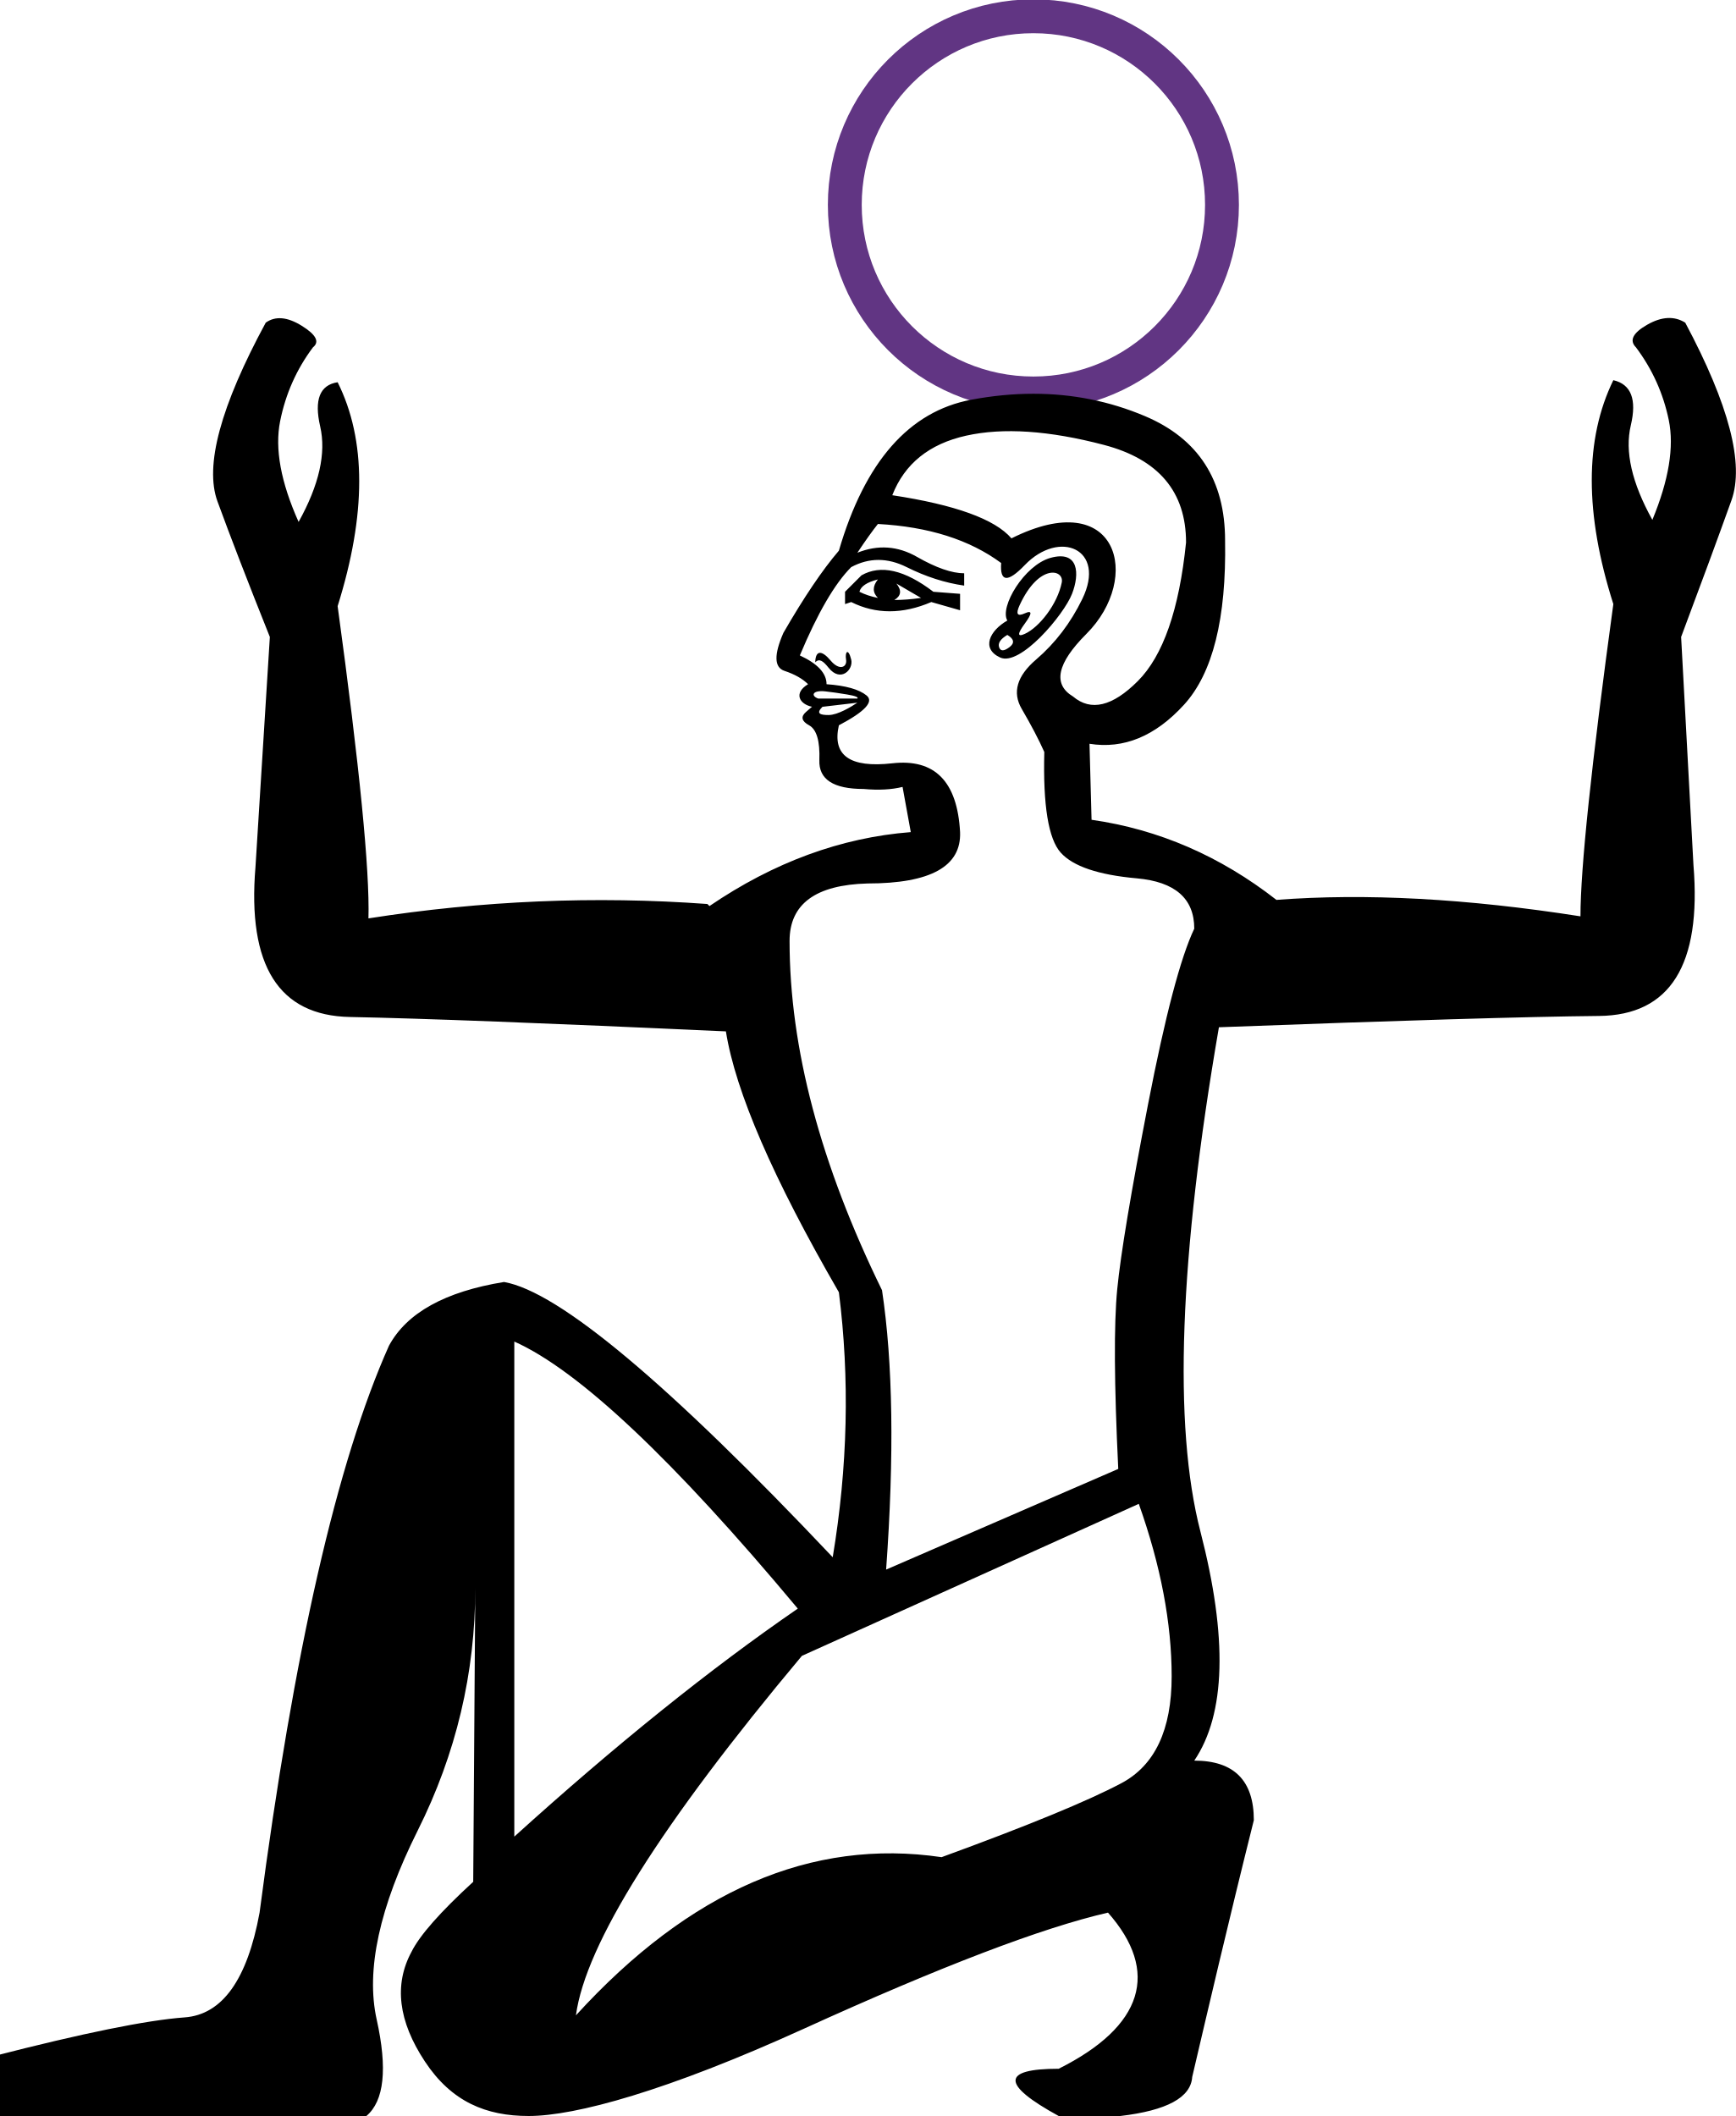
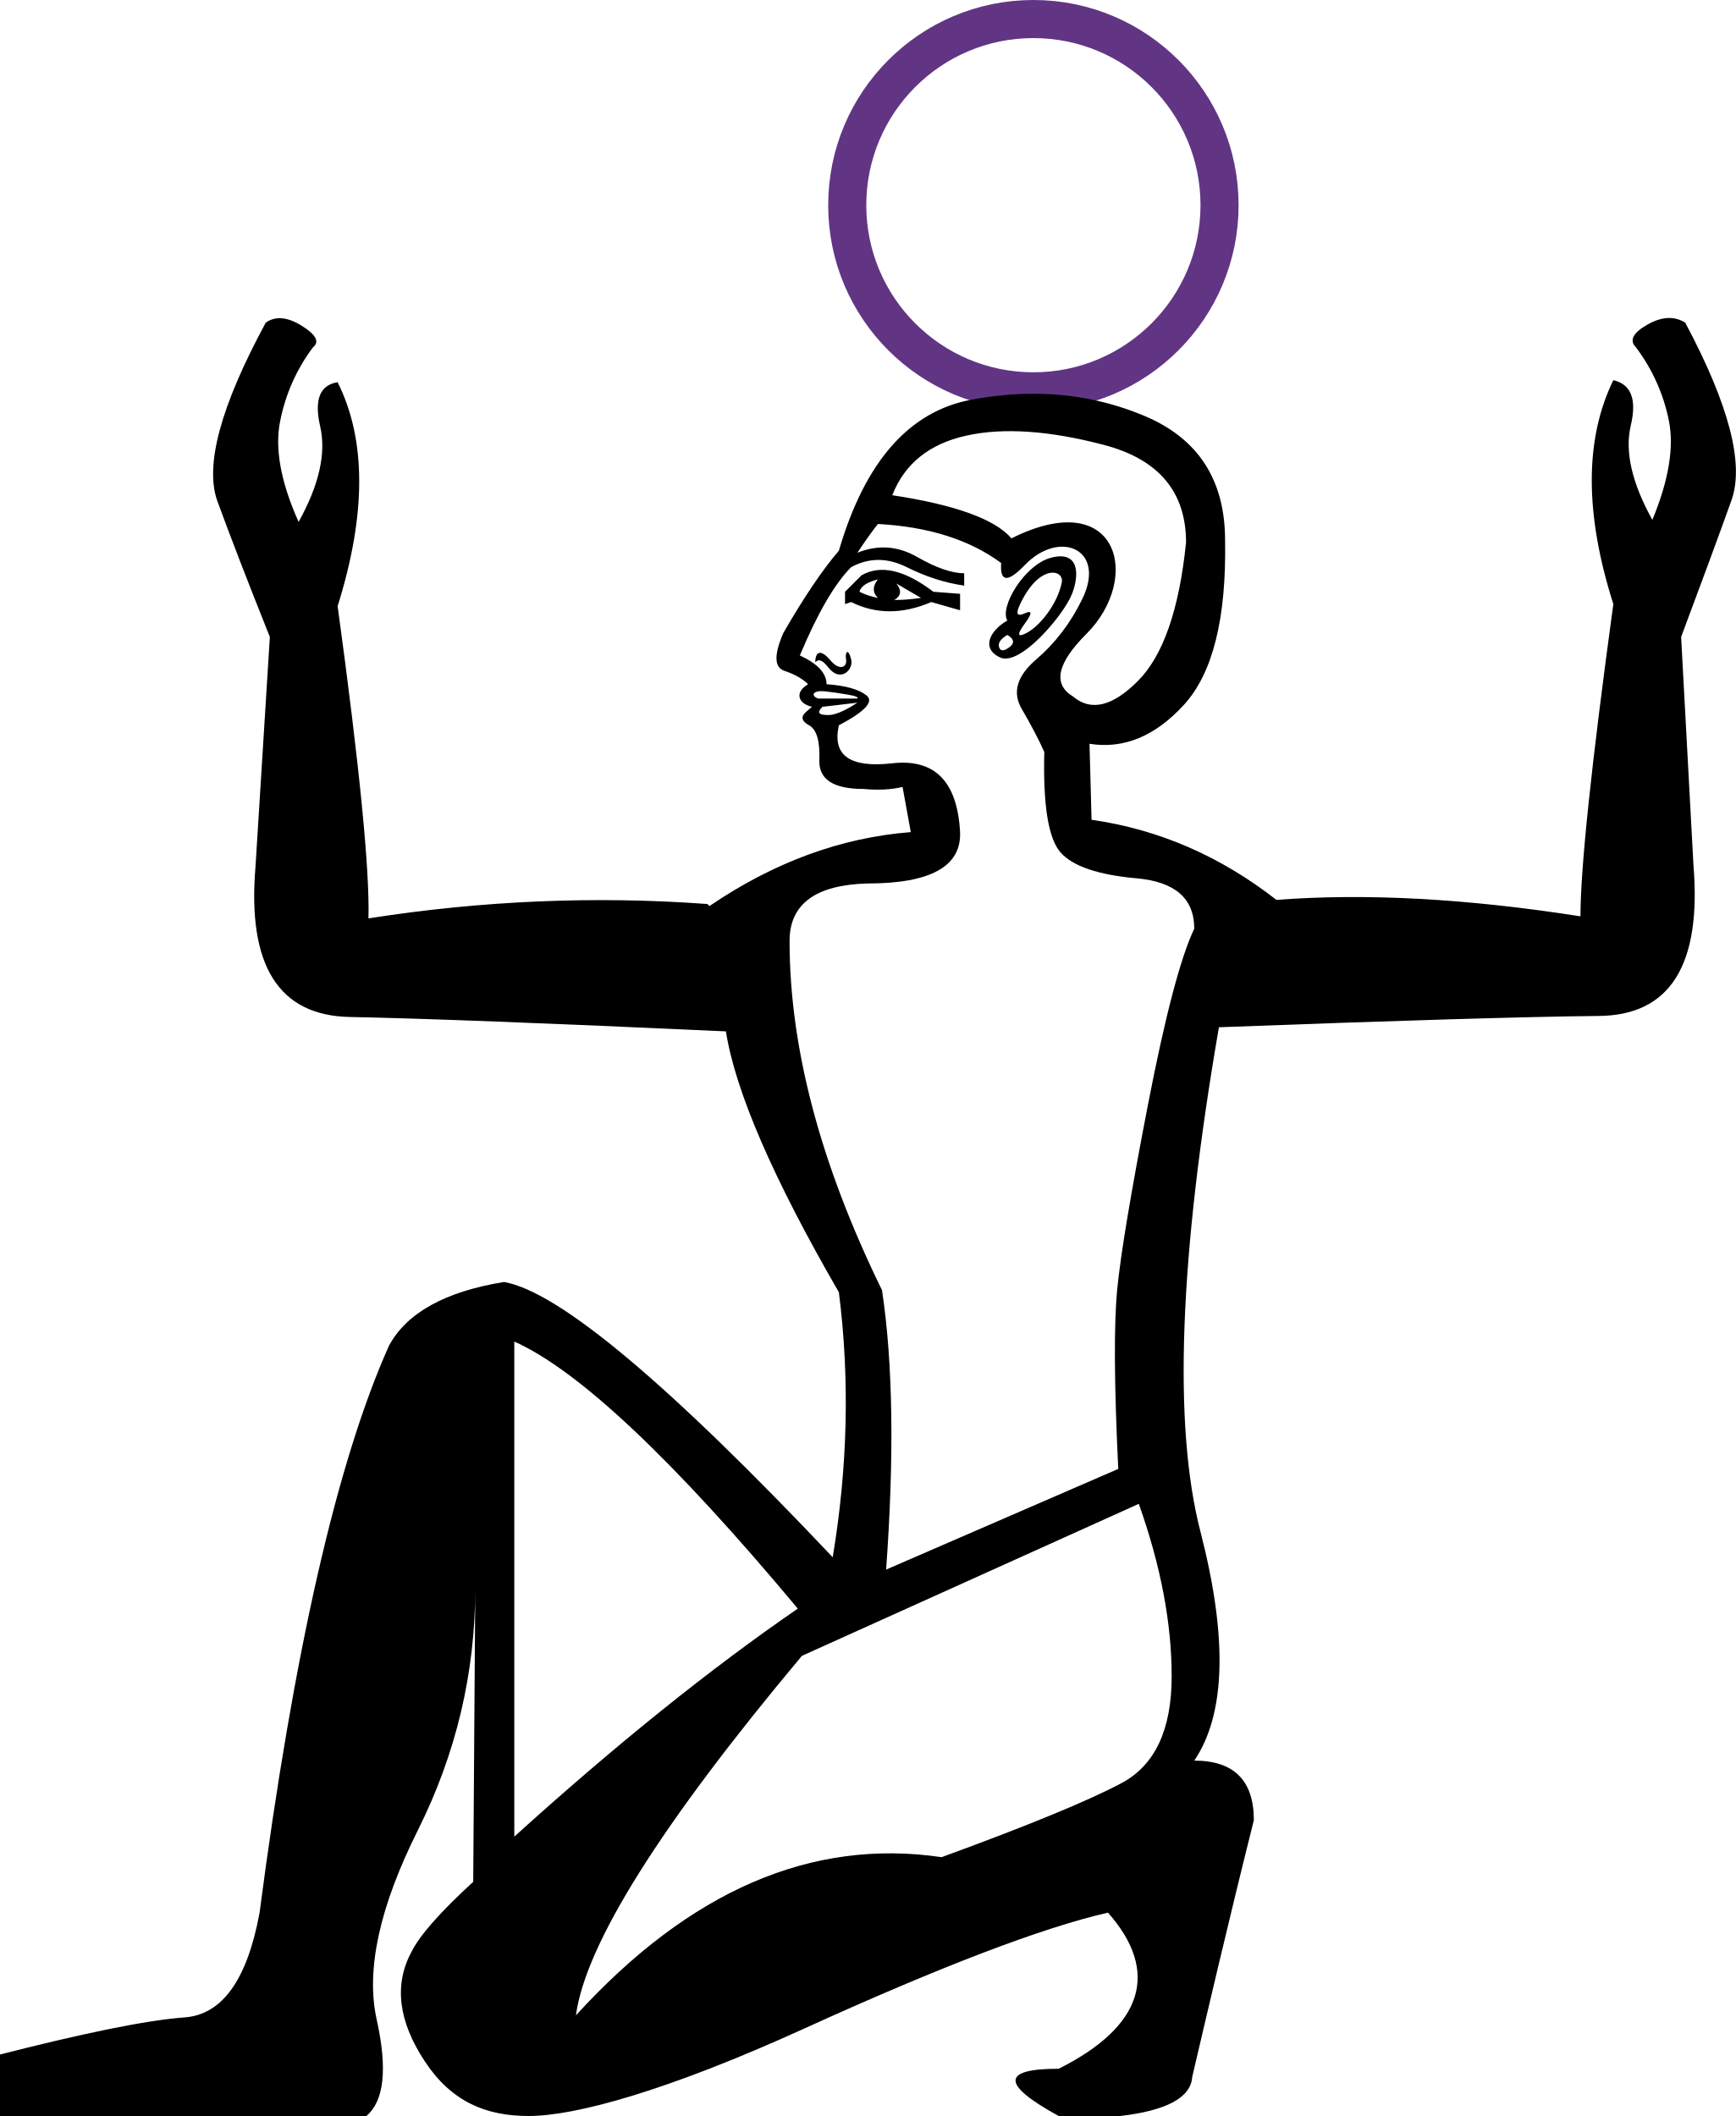
<svg xmlns="http://www.w3.org/2000/svg" width="820.362" height="1000" version="1.1" id="svg1">
  <defs id="defs1" />
-   <circle style="fill:none;stroke:#613583;stroke-width:16;stroke-dasharray:none" id="path3" cx="488.361" cy="96.817" r="89.126" />
+   <circle style="fill:none;stroke:#613583;stroke-width:18;stroke-dasharray:none" id="path3" cx="488.361" cy="96.972" r="87.972" />
  <path style="fill:#000000;stroke:none;stroke-width:0.952" d="m 538.174,710.701 -159.212,71.839 c -66.662,79.606 -102.258,136.236 -106.788,169.891 53.718,-58.895 111.319,-83.813 172.803,-74.752 40.774,-14.886 69.089,-26.535 84.945,-34.949 15.856,-8.414 23.785,-25.241 23.785,-50.482 0,-25.241 -5.178,-52.423 -15.533,-81.547 z m -62.131,-417.445 c -3.8,-6.334 8.016,-26.173 20.387,-29.61 13.44,-3.733 13.863,7.555 10.194,16.989 -3.893,10.011 -24.561,34.441 -33.978,30.095 -9.119,-4.209 -4.948,-12.705 3.398,-17.474 z m 5.825,-7.281 c -1.942,4.207 -1.133,5.501 2.427,3.883 3.56,-1.618 3.56,-2e-5 0,4.854 -3.559,4.854 -3.559,6.472 0,4.854 6.89,-3.132 15.436,-14.079 17.474,-24.27 1.241,-6.202 -10.722,-9.21 -19.901,10.679 z m -3.883,-31.551 c 50.498,-25.249 61.931,18.645 35.434,45.142 -13.915,13.915 -16.018,23.785 -6.31,29.609 8.414,7.119 18.607,4.692 30.58,-7.281 11.973,-11.973 19.578,-33.816 22.814,-65.529 0,-23.946 -12.944,-39.317 -38.832,-46.113 -25.888,-6.796 -47.569,-8.252 -65.044,-4.369 -17.475,3.883 -29.124,13.268 -34.949,28.153 29.771,4.53 48.54,11.326 56.306,20.387 z m -1.942,45.628 c -3.236,1.942 -4.53,3.883 -3.883,5.825 0.647,1.942 2.265,1.942 4.854,0 2.589,-1.942 2.265,-3.883 -0.971,-5.825 z m -76.693,-14.562 v -5.825 l 7.766,-7.766 c 9.061,-5.178 20.387,-2.589 33.978,7.766 l 12.62,0.971 v 7.766 l -13.591,-3.883 c -13.591,5.825 -26.212,5.825 -37.861,0 z m 6.796,-5.825 c 2.589,1.294 5.501,2.265 8.737,2.912 -2.589,-2.589 -2.589,-5.501 0,-8.737 -5.178,1.294 -8.09,3.236 -8.737,5.825 z m 16.504,3.883 c 3.883,0 8.09,-0.324 12.62,-0.971 l -11.65,-6.796 c 2.589,3.236 2.265,5.825 -0.971,7.766 z m -37.388,29.426 c 0.163,-5.864 3.136,-5.723 7.293,-0.787 4.227,5.019 7.874,3.075 7.281,-0.485 -0.608,-3.648 1.001,-5.703 2.427,0 1.172,4.689 -4.954,11.039 -10.679,3.883 -2.589,-3.236 -4.38,-4.552 -6.322,-2.61 z m 19.913,19.114 -16.504,1.942 c -3.297,3.297 -0.871,3.883 2.912,3.883 4.32,0 10.711,-3.905 13.591,-5.825 z m 0,-1.942 c 0.647,-0.647 -0.971,-1.294 -4.854,-1.942 -3.883,-0.647 -7.281,-1.133 -10.194,-1.456 -6.468,-0.719 -6.97,2.207 -3.398,3.398 z m -28.153,430.066 C 318.125,689.666 273.468,647.598 243.05,634.007 v 233.964 c 47.893,-43.363 92.55,-79.282 133.971,-107.759 z m 151.445,-66.015 c -1.942,-40.127 -2.103,-68.442 -0.485,-84.945 1.618,-16.504 6.472,-45.628 14.562,-87.372 8.09,-41.745 15.371,-69.412 21.843,-83.004 0,-14.238 -9.061,-22.167 -27.183,-23.785 -18.122,-1.618 -30.095,-5.663 -35.92,-12.135 -5.825,-6.472 -8.414,-22.328 -7.766,-47.569 -2.589,-5.825 -6.149,-12.62 -10.679,-20.387 -4.53,-7.766 -2.265,-15.533 6.796,-23.299 9.061,-7.766 16.342,-17.313 21.843,-28.639 11.512,-23.701 -10.855,-32.998 -27.183,-16.018 -8.09,8.414 -11.811,8.09 -11.164,-0.971 -14.886,-11.002 -34.302,-17.151 -58.248,-18.445 -2.589,3.236 -5.825,7.766 -9.708,13.591 9.708,-3.883 19.092,-3.236 28.153,1.942 9.061,5.178 16.504,7.766 22.328,7.766 v 5.825 c -9.061,-1.294 -18.122,-4.207 -27.183,-8.737 -9.061,-4.53 -17.798,-4.53 -26.212,0 -7.766,7.766 -15.856,21.681 -24.27,41.745 8.414,3.883 12.621,8.414 12.621,13.591 9.061,0.647 15.371,2.427 18.93,5.339 3.559,2.912 -0.809,7.605 -13.106,14.077 -3.236,14.238 5.178,20.225 25.241,17.96 20.063,-2.265 30.742,8.575 32.036,32.522 0.647,16.18 -13.915,24.27 -43.686,24.27 -24.594,0.647 -36.891,9.708 -36.891,27.183 0,50.482 14.562,105.494 43.686,165.037 5.178,34.302 5.825,78.311 1.942,132.029 z m 47.569,-208.723 c -18.769,108.73 -21.681,188.174 -8.737,238.332 12.944,50.158 11.973,86.24 -2.913,108.245 18.769,0 28.153,9.384 28.153,28.153 -12.297,49.187 -22.005,90.932 -29.124,121.35 -0.647,9.708 -11.973,15.856 -33.978,18.445 h -29.124 c -27.182,-14.886 -27.182,-22.329 0,-22.329 40.126,-20.063 47.893,-45.951 23.299,-73.781 -31.066,7.119 -78.959,25.403 -143.679,54.85 -64.72,29.448 -108.083,41.259 -130.088,41.259 -20.063,0 -36.405,-6.634 -49.026,-25.726 -12.62,-19.092 -14.724,-36.405 -6.31,-51.938 3.883,-7.766 13.591,-18.769 29.124,-33.007 l 0.971,-138.825 c 0,40.127 -9.061,78.312 -27.183,114.555 -18.122,36.243 -24.593,66.015 -19.416,89.314 5.178,23.299 3.559,38.509 -4.854,45.628 H -3.534 c -34.302,-18.769 -34.302,-28.153 0,-28.153 42.715,-11.002 72.972,-17.151 90.77,-18.445 17.798,-1.294 29.61,-17.798 35.434,-49.511 16.18,-123.616 36.567,-212.93 61.161,-267.942 8.414,-15.533 26.535,-25.565 54.365,-30.095 25.888,4.53 77.664,47.893 155.329,130.088 7.119,-42.715 8.09,-84.46 2.912,-125.234 -31.066,-53.718 -48.864,-94.815 -53.394,-123.292 -84.784,-3.883 -144.003,-6.148 -177.657,-6.796 -33.654,-0.647 -48.54,-24.27 -44.657,-70.869 l 6.796,-108.73 c -10.355,-25.888 -18.607,-47.246 -24.756,-64.073 -6.148,-16.827 1.456,-44.981 22.814,-84.46 4.53,-3.236 10.193,-2.751 16.989,1.456 6.796,4.207 8.575,7.605 5.339,10.193 -7.766,10.355 -12.944,22.005 -15.533,34.949 -2.589,12.944 0.324,28.8 8.737,47.569 9.708,-17.474 13.106,-32.522 10.193,-45.142 -2.912,-12.62 -0.162,-19.578 8.252,-20.872 13.591,27.182 13.591,62.455 0,105.818 10.355,75.723 15.209,124.91 14.562,147.562 53.718,-8.414 107.112,-10.679 160.183,-6.796 l 0.971,0.971 c 30.418,-20.71 62.131,-32.36 95.139,-34.949 l -3.883,-21.358 c -5.178,1.294 -11.326,1.618 -18.445,0.971 -14.239,0 -21.196,-4.53 -20.872,-13.591 0.324,-9.061 -1.294,-14.562 -4.854,-16.504 -3.559,-1.942 -4.045,-4.045 -1.456,-6.31 2.589,-2.265 3.56,-3.074 2.913,-2.427 -6.052,-1.21 -8.929,-6.486 -1.942,-10.679 -2.589,-2.589 -6.31,-4.692 -11.164,-6.31 -4.854,-1.618 -5.016,-7.605 -0.485,-17.96 9.708,-16.827 18.445,-29.771 26.212,-38.832 12.297,-42.068 33.169,-65.853 62.617,-71.354 10.012,-1.87 19.781,-2.806 29.307,-2.806 18.492,0 36.067,3.524 52.726,10.572 25.241,10.679 37.861,30.257 37.861,58.734 0.647,36.891 -5.825,62.779 -19.416,77.664 -13.591,14.886 -28.477,21.034 -44.657,18.445 l 0.971,35.92 c 31.713,4.53 60.837,17.151 87.372,37.861 42.068,-3.236 89.961,-0.647 143.679,7.766 0,-22.652 5.178,-71.839 15.533,-147.562 -13.591,-42.715 -13.591,-77.988 0,-105.818 8.414,1.942 11.164,9.061 8.252,21.358 -2.912,12.297 0.486,27.183 10.193,44.657 7.766,-18.769 10.355,-34.464 7.766,-47.084 -2.589,-12.62 -7.767,-24.108 -15.533,-34.464 -3.236,-3.236 -1.456,-6.796 5.339,-10.679 6.796,-3.883 12.782,-4.207 17.96,-0.971 20.71,38.832 27.991,66.824 21.843,83.975 -6.148,17.151 -14.077,38.67 -23.785,64.558 l 5.825,107.759 c 3.883,47.246 -11.002,71.03 -44.657,71.354 -33.655,0.323 -93.521,2.103 -179.599,5.339 z" id="path1-9" />
</svg>
